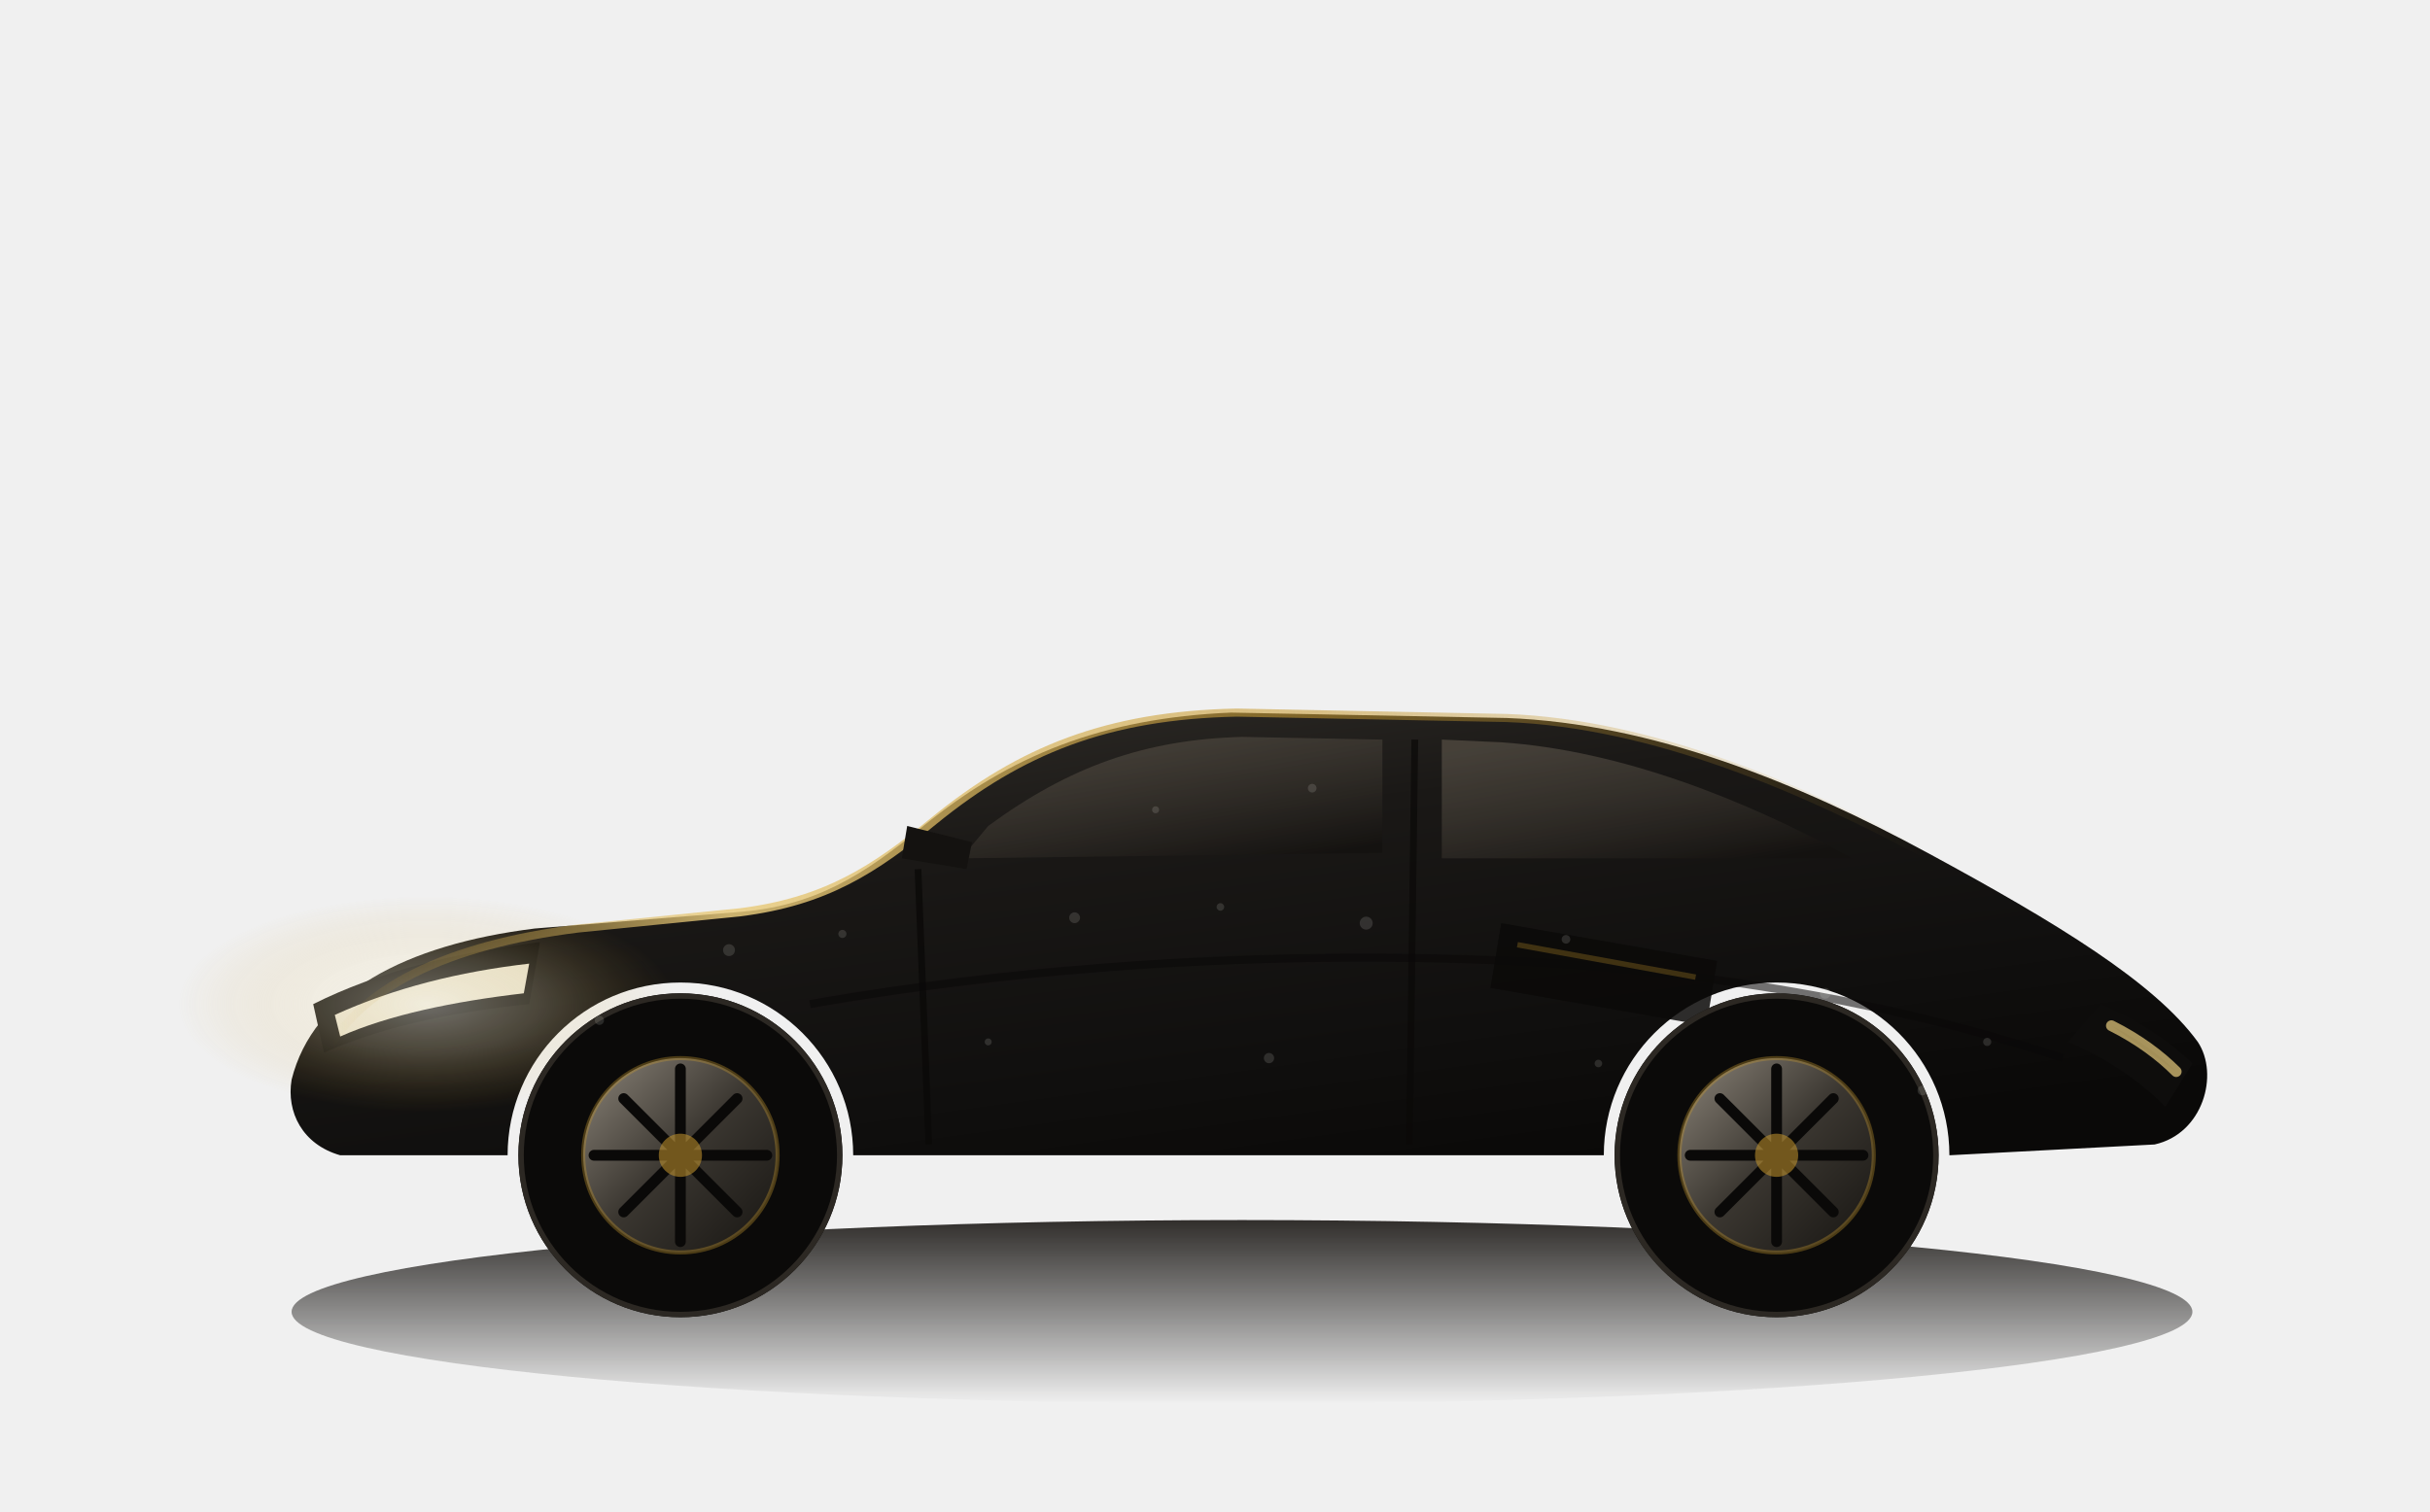
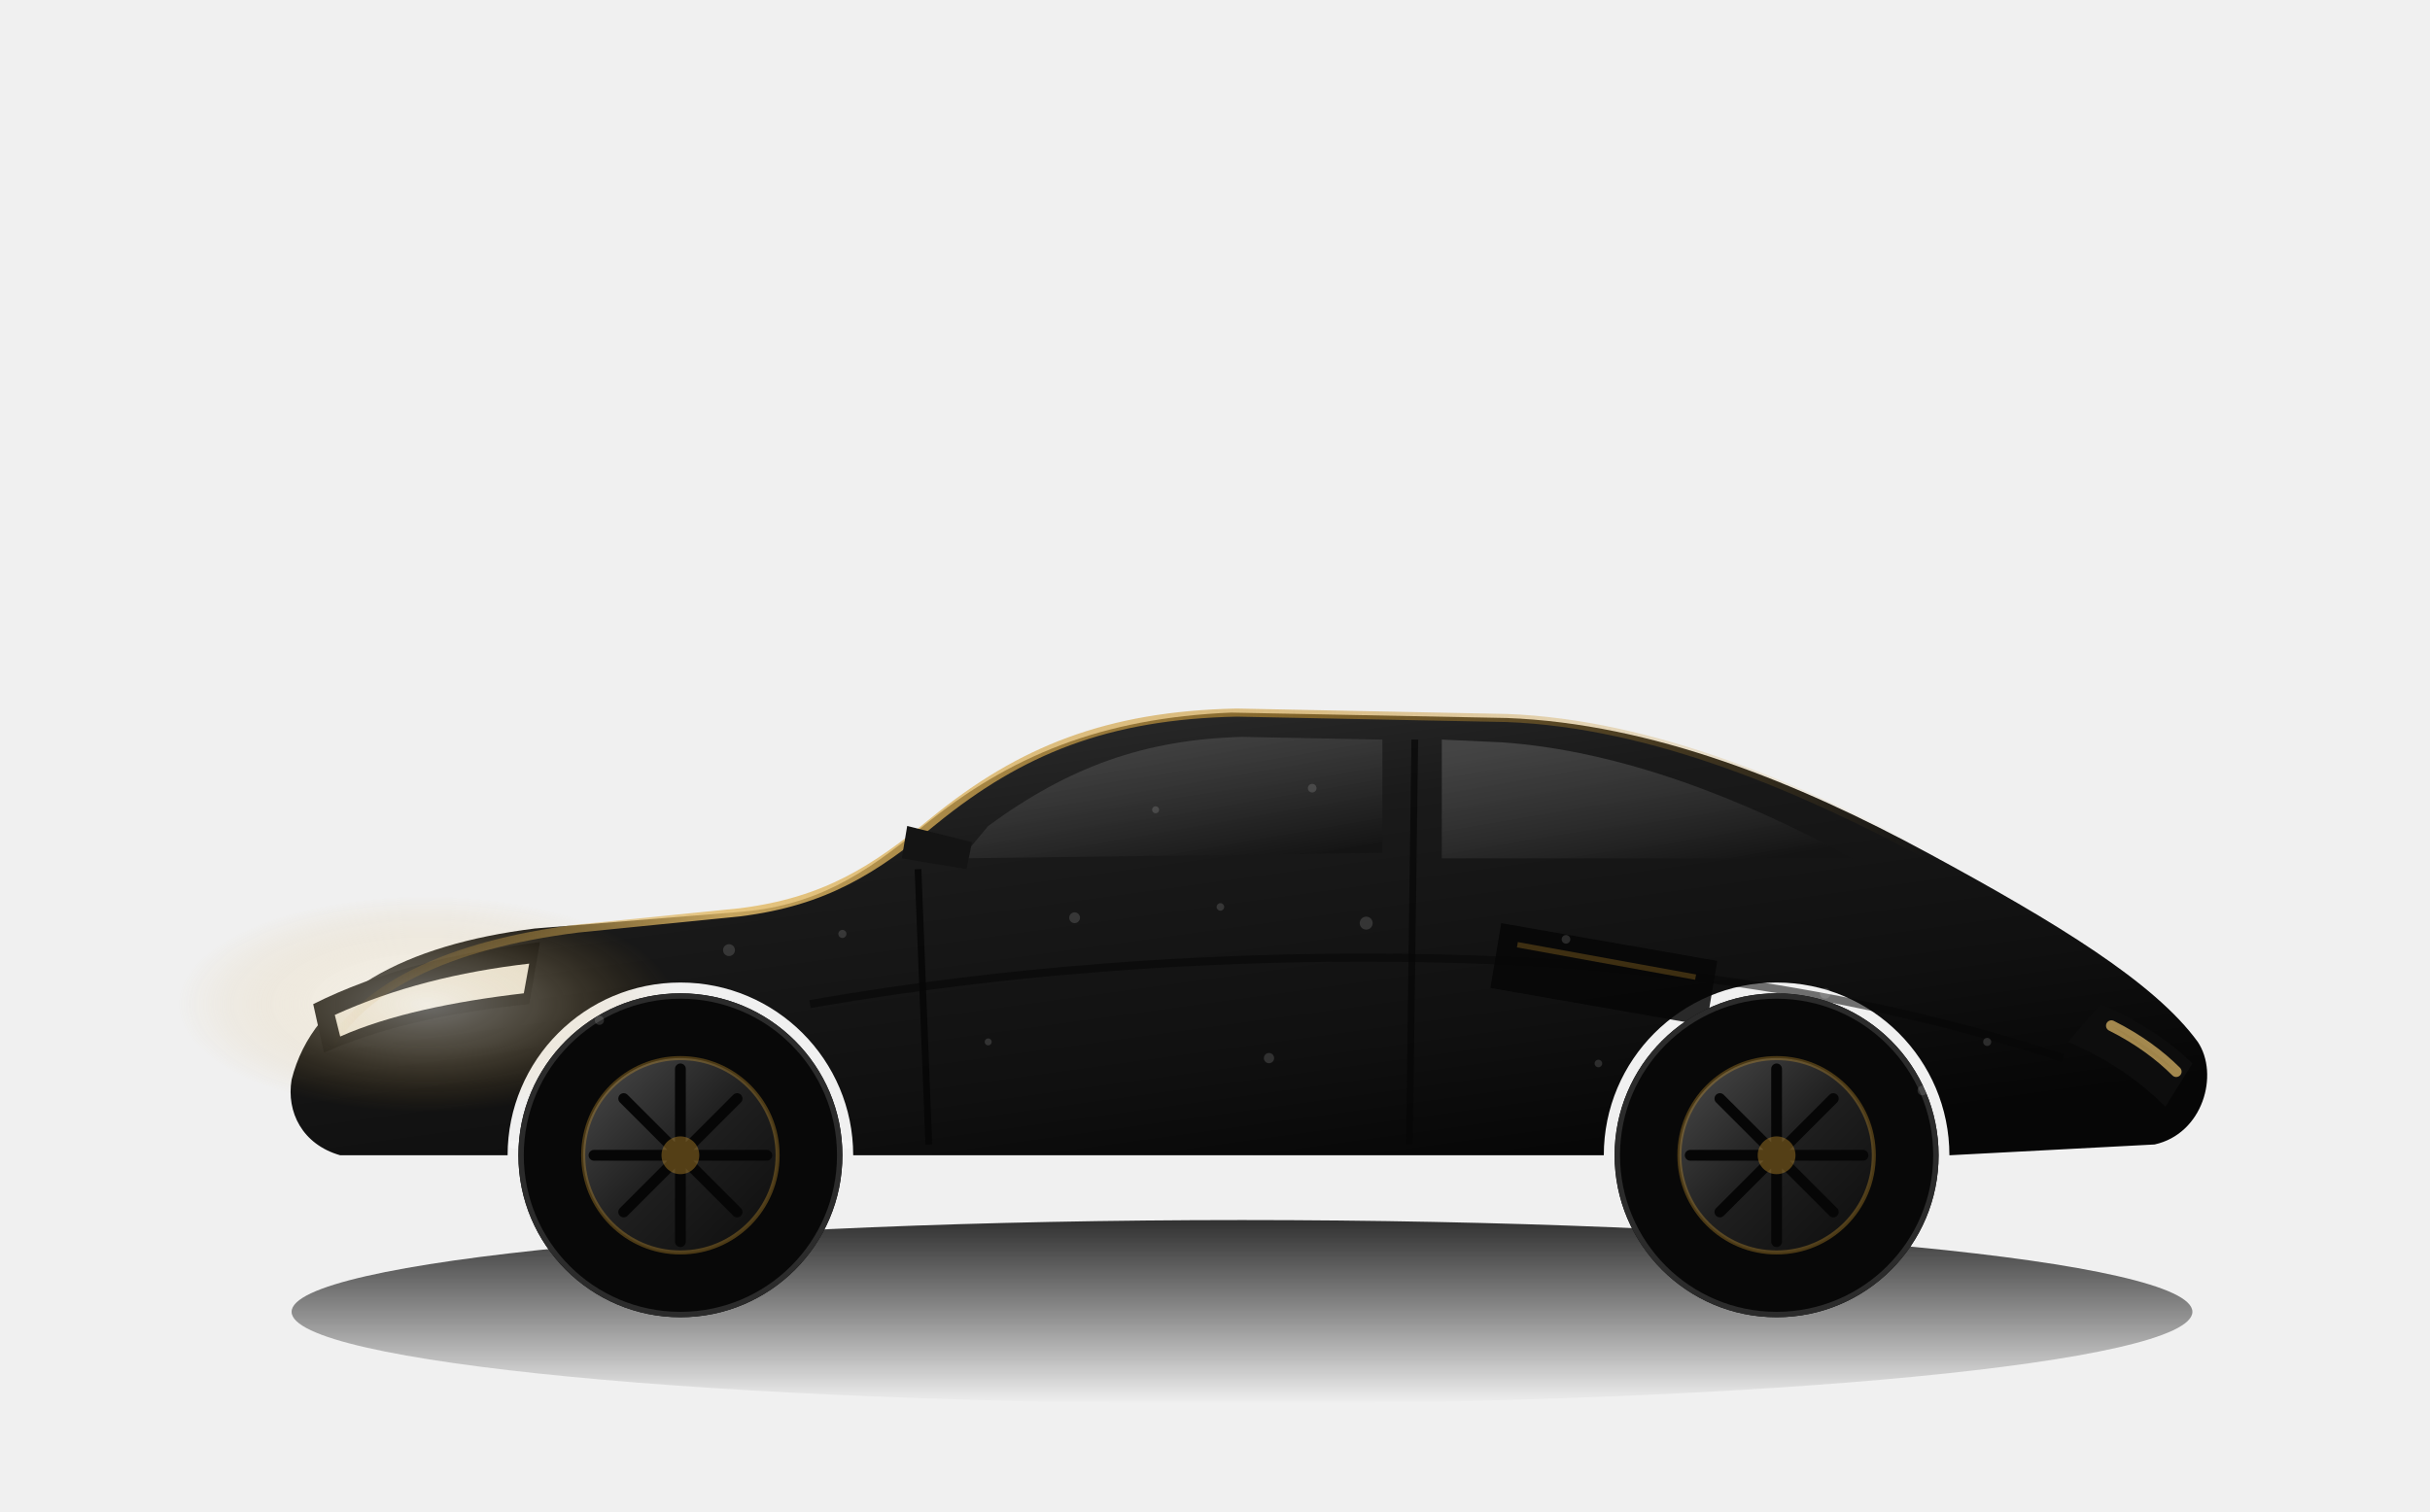
<svg xmlns="http://www.w3.org/2000/svg" viewBox="0 0 900 560" width="900" height="560" aria-hidden="true">
  <defs>
    <linearGradient id="lack" x1="0.1" y1="0" x2="0.7" y2="1">
-       <stop offset="0" stop-color="#33302b" />
-       <stop offset="0.35" stop-color="#1a1816" />
-       <stop offset="0.75" stop-color="#100f0e" />
-       <stop offset="1" stop-color="#0a0908" />
+       <stop offset="0" stop-color="#333333" />
+       <stop offset="0.35" stop-color="#1a1a1a" />
+       <stop offset="0.75" stop-color="#101010" />
+       <stop offset="1" stop-color="#060606" />
    </linearGradient>
    <linearGradient id="scheibe" x1="0.2" y1="0" x2="0.8" y2="1">
-       <stop offset="0" stop-color="#5a5349" stop-opacity=".65" />
-       <stop offset="1" stop-color="#141210" stop-opacity=".9" />
+       <stop offset="0" stop-color="#585858" stop-opacity=".65" />
+       <stop offset="1" stop-color="#141414" stop-opacity=".9" />
    </linearGradient>
    <linearGradient id="kante" x1="0" y1="0" x2="1" y2="0">
-       <stop offset="0" stop-color="#c6982e" stop-opacity="0" />
-       <stop offset="0.25" stop-color="#e9cc7e" stop-opacity=".85" />
-       <stop offset="0.62" stop-color="#c6982e" stop-opacity=".55" />
-       <stop offset="1" stop-color="#c6982e" stop-opacity="0" />
+       <stop offset="0" stop-color="#c8942e" stop-opacity="0" />
+       <stop offset="0.25" stop-color="#e3bc6a" stop-opacity=".85" />
+       <stop offset="0.62" stop-color="#c8942e" stop-opacity=".55" />
+       <stop offset="1" stop-color="#c8942e" stop-opacity="0" />
    </linearGradient>
    <linearGradient id="unterkante" x1="0" y1="0" x2="1" y2="0">
-       <stop offset="0" stop-color="#f4f1ec" stop-opacity=".35" />
-       <stop offset="0.55" stop-color="#f4f1ec" stop-opacity=".12" />
-       <stop offset="1" stop-color="#f4f1ec" stop-opacity="0" />
+       <stop offset="0" stop-color="#ffffff" stop-opacity=".35" />
+       <stop offset="0.55" stop-color="#ffffff" stop-opacity=".12" />
+       <stop offset="1" stop-color="#ffffff" stop-opacity="0" />
    </linearGradient>
    <radialGradient id="scheinwerfer" cx="0.5" cy="0.5" r="0.5">
-       <stop offset="0" stop-color="#fffdf3" />
-       <stop offset="0.45" stop-color="#f3e3b6" stop-opacity=".6" />
-       <stop offset="1" stop-color="#c6982e" stop-opacity="0" />
+       <stop offset="0" stop-color="#fffdf7" />
+       <stop offset="0.45" stop-color="#f2ddb0" stop-opacity=".6" />
+       <stop offset="1" stop-color="#c8942e" stop-opacity="0" />
    </radialGradient>
    <linearGradient id="boden" x1="0" y1="0" x2="0" y2="1">
-       <stop offset="0" stop-color="#1c1916" stop-opacity=".9" />
-       <stop offset="1" stop-color="#0a0908" stop-opacity="0" />
+       <stop offset="0" stop-color="#1c1c1c" stop-opacity=".9" />
+       <stop offset="1" stop-color="#060606" stop-opacity="0" />
    </linearGradient>
    <linearGradient id="felge" x1="0" y1="0" x2="1" y2="1">
-       <stop offset="0" stop-color="#8a8378" />
-       <stop offset="0.5" stop-color="#3a3630" />
-       <stop offset="1" stop-color="#171512" />
+       <stop offset="0" stop-color="#4a4a4a" />
+       <stop offset="0.5" stop-color="#1f1f1f" />
+       <stop offset="1" stop-color="#0d0d0d" />
    </linearGradient>
  </defs>
  <ellipse cx="460" cy="486" rx="352" ry="34" fill="url(#boden)" />
  <path d="M108 400            C 116 368, 150 350, 198 344            L 272 338            C 302 336, 320 324, 342 306            C 374 280, 408 266, 456 264            L 558 266            C 612 268, 666 290, 714 316            C 762 342, 798 364, 814 386            C 822 398, 816 420, 798 424            L 722 428            A 64 64 0 0 0 594 428            L 316 428            A 64 64 0 0 0 188 428            L 126 428            C 112 424, 106 412, 108 400 Z" fill="url(#lack)" />
  <path d="M366 306 C 396 284, 424 274, 460 273 L 512 274 L 512 316 L 356 318 Z" fill="url(#scheibe)" />
  <path d="M534 274 L 556 275 C 600 278, 646 296, 686 318 L 534 318 Z" fill="url(#scheibe)" />
-   <path d="M340 322 L 344 424" stroke="#0a0908" stroke-opacity=".8" stroke-width="2.5" />
-   <path d="M524 274 L 522 424" stroke="#0a0908" stroke-opacity=".7" stroke-width="2.5" />
-   <path d="M300 372 C 380 358, 470 352, 560 356 C 640 360, 710 374, 764 392" fill="none" stroke="#0a0908" stroke-opacity=".55" stroke-width="3" />
-   <path d="M556 342 L 636 356 L 632 380 L 552 366 Z" fill="#0a0908" opacity=".85" />
-   <path d="M562 350 L 628 362" stroke="#c6982e" stroke-opacity=".28" stroke-width="2" />
-   <path d="M116 372 C 140 360, 168 353, 200 349 L 196 372 C 166 375, 140 381, 120 390 Z" fill="#0e0d0c" />
-   <path d="M124 376 C 146 366, 170 360, 196 357 L 194 368 C 168 371, 144 376, 126 384 Z" fill="#fff8e2" opacity=".9" />
+   <path d="M340 322 L 344 424" stroke="#060606" stroke-opacity=".8" stroke-width="2.5" />
+   <path d="M524 274 L 522 424" stroke="#060606" stroke-opacity=".7" stroke-width="2.5" />
+   <path d="M300 372 C 380 358, 470 352, 560 356 C 640 360, 710 374, 764 392" fill="none" stroke="#060606" stroke-opacity=".55" stroke-width="3" />
+   <path d="M556 342 L 636 356 L 632 380 L 552 366 Z" fill="#060606" opacity=".85" />
+   <path d="M562 350 L 628 362" stroke="#c8942e" stroke-opacity=".28" stroke-width="2" />
+   <path d="M116 372 C 140 360, 168 353, 200 349 L 196 372 C 166 375, 140 381, 120 390 Z" fill="#0d0d0d" />
+   <path d="M124 376 C 146 366, 170 360, 196 357 L 194 368 C 168 371, 144 376, 126 384 Z" fill="#fff9ec" opacity=".9" />
  <ellipse cx="158" cy="372" rx="92" ry="40" fill="url(#scheinwerfer)" opacity=".4" />
-   <path d="M778 372 C 792 378, 804 386, 812 394 L 802 410 C 792 400, 780 392, 766 386 Z" fill="#0e0d0c" />
-   <path d="M782 380 C 792 385, 800 391, 806 397" stroke="#e9cc7e" stroke-opacity=".7" stroke-width="4" stroke-linecap="round" />
+   <path d="M778 372 C 792 378, 804 386, 812 394 L 802 410 C 792 400, 780 392, 766 386 Z" fill="#0d0d0d" />
+   <path d="M782 380 C 792 385, 800 391, 806 397" stroke="#e3bc6a" stroke-opacity=".7" stroke-width="4" stroke-linecap="round" />
  <path d="M120 392 C 132 366, 166 350, 214 344 L 274 338 C 306 334, 324 322, 346 304            C 378 278, 410 265, 458 264 L 558 266 C 612 268, 668 292, 716 318" fill="none" stroke="url(#kante)" stroke-width="3" stroke-linecap="round" />
  <path d="M190 424 L 314 424 M 596 428 L 726 426" stroke="url(#unterkante)" stroke-width="3" stroke-linecap="round" />
  <g>
-     <circle cx="252" cy="428" r="60" fill="#0b0a09" />
-     <circle cx="252" cy="428" r="59" fill="none" stroke="#2c2823" stroke-width="2" />
+     <circle cx="252" cy="428" r="60" fill="#080808" />
+     <circle cx="252" cy="428" r="59" fill="none" stroke="#2b2b2b" stroke-width="2" />
    <circle cx="252" cy="428" r="36" fill="url(#felge)" />
-     <circle cx="252" cy="428" r="36" fill="none" stroke="#c6982e" stroke-opacity=".35" stroke-width="1.5" />
-     <g stroke="#0a0908" stroke-width="4" stroke-linecap="round">
+     <circle cx="252" cy="428" r="36" fill="none" stroke="#c8942e" stroke-opacity=".35" stroke-width="1.5" />
+     <g stroke="#060606" stroke-width="4" stroke-linecap="round">
      <path d="M252 396v64M220 428h64M231 407l42 42M273 407l-42 42" />
    </g>
-     <circle cx="252" cy="428" r="8" fill="#c6982e" opacity=".55" />
+     <circle cx="252" cy="428" r="7" fill="#c8942e" opacity=".4" />
  </g>
  <g>
-     <circle cx="658" cy="428" r="60" fill="#0b0a09" />
-     <circle cx="658" cy="428" r="59" fill="none" stroke="#2c2823" stroke-width="2" />
+     <circle cx="658" cy="428" r="60" fill="#080808" />
+     <circle cx="658" cy="428" r="59" fill="none" stroke="#2b2b2b" stroke-width="2" />
    <circle cx="658" cy="428" r="36" fill="url(#felge)" />
-     <circle cx="658" cy="428" r="36" fill="none" stroke="#c6982e" stroke-opacity=".35" stroke-width="1.5" />
-     <g stroke="#0a0908" stroke-width="4" stroke-linecap="round">
+     <circle cx="658" cy="428" r="36" fill="none" stroke="#c8942e" stroke-opacity=".35" stroke-width="1.5" />
+     <g stroke="#060606" stroke-width="4" stroke-linecap="round">
      <path d="M658 396v64M626 428h64M637 407l42 42M679 407l-42 42" />
    </g>
-     <circle cx="658" cy="428" r="8" fill="#c6982e" opacity=".55" />
+     <circle cx="658" cy="428" r="7" fill="#c8942e" opacity=".4" />
  </g>
-   <path d="M360 312 L 336 306 L 334 318 L 358 322 Z" fill="#141210" />
-   <g fill="#f4f1ec" opacity=".14">
+   <path d="M360 312 L 336 306 L 334 318 L 358 322 Z" fill="#141414" />
+   <g fill="#ffffff" opacity=".14">
    <circle cx="270" cy="352" r="2.2" />
    <circle cx="312" cy="346" r="1.5" />
    <circle cx="398" cy="340" r="2" />
    <circle cx="452" cy="336" r="1.4" />
    <circle cx="506" cy="342" r="2.4" />
    <circle cx="580" cy="348" r="1.6" />
    <circle cx="676" cy="368" r="2" />
    <circle cx="736" cy="386" r="1.5" />
    <circle cx="222" cy="378" r="1.7" />
    <circle cx="366" cy="386" r="1.3" />
    <circle cx="470" cy="392" r="1.9" />
    <circle cx="592" cy="394" r="1.4" />
    <circle cx="712" cy="404" r="1.8" />
    <circle cx="428" cy="300" r="1.3" />
    <circle cx="486" cy="292" r="1.6" />
  </g>
</svg>
